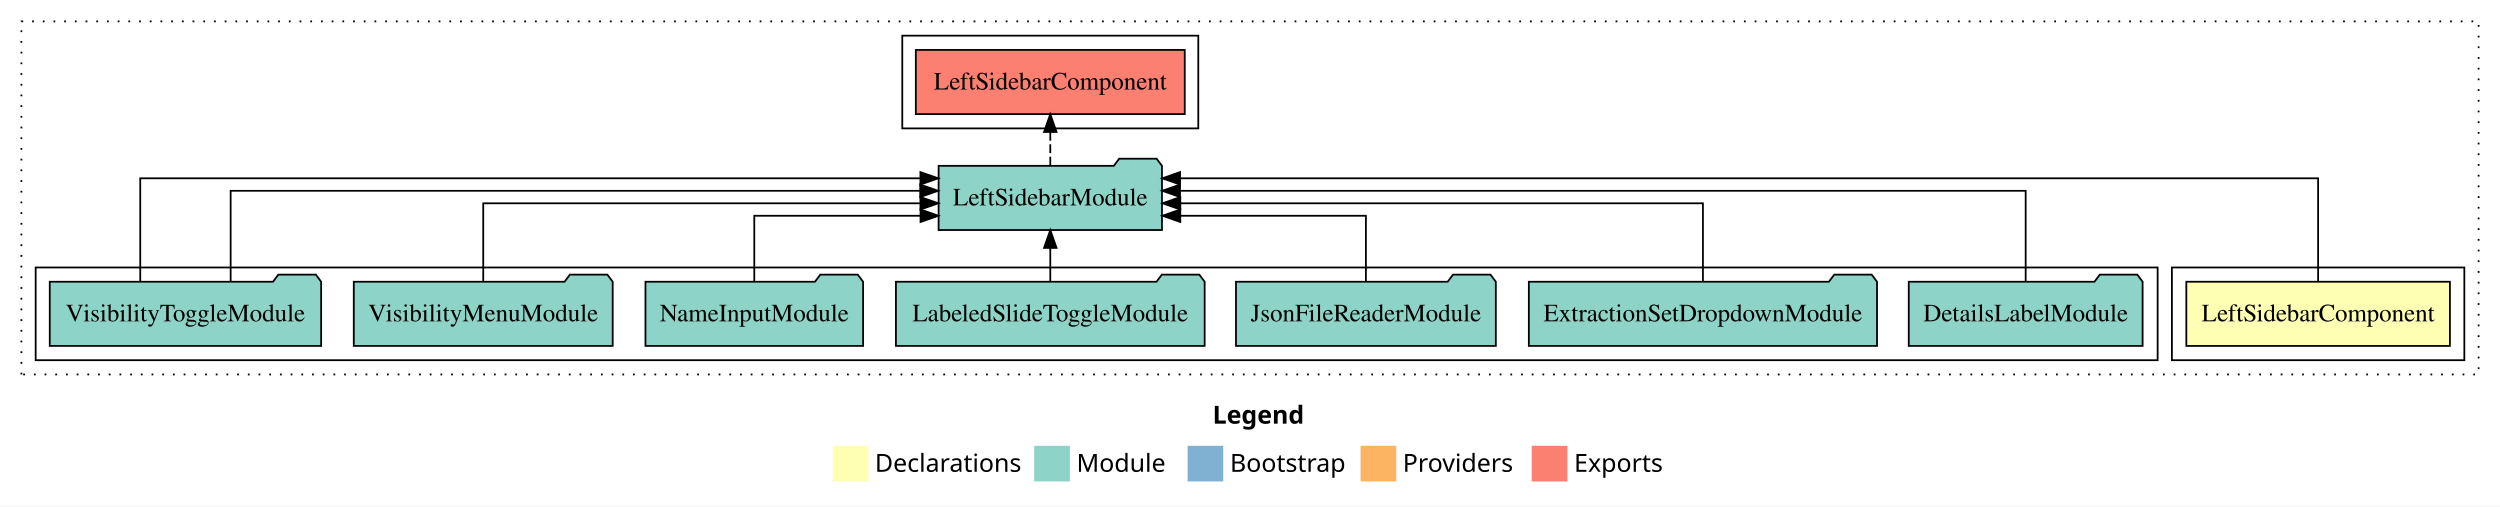
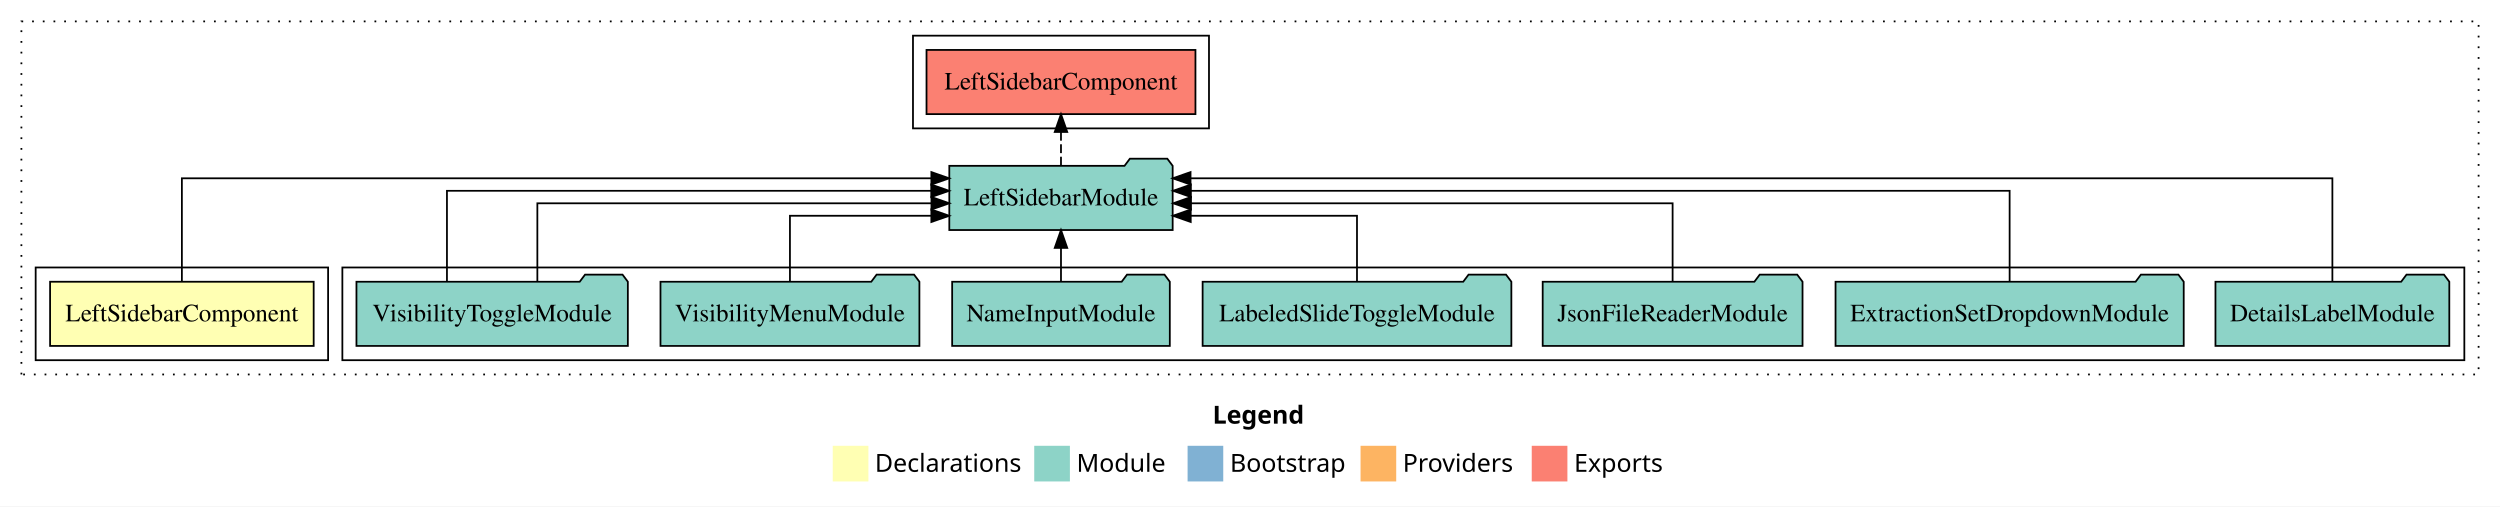
<svg xmlns="http://www.w3.org/2000/svg" width="1402pt" height="284pt" viewBox="0.00 0.00 1402.00 284.00">
  <g id="graph0" class="graph" transform="scale(1 1) rotate(0) translate(4 280)">
    <polygon fill="white" stroke="transparent" points="-4,4 -4,-280 1398,-280 1398,4 -4,4" />
    <text text-anchor="start" x="676.01" y="-42.4" font-family="Times-12" font-weight="bold" font-size="14.00">Legend</text>
    <polygon fill="#ffffb3" stroke="transparent" points="463,-10 463,-30 483,-30 483,-10 463,-10" />
    <text text-anchor="start" x="486.63" y="-15.4" font-family="Times-12" font-size="14.00">  Declarations</text>
    <polygon fill="#8dd3c7" stroke="transparent" points="576,-10 576,-30 596,-30 596,-10 576,-10" />
    <text text-anchor="start" x="599.73" y="-15.4" font-family="Times-12" font-size="14.00">  Module</text>
    <polygon fill="#80b1d3" stroke="transparent" points="662,-10 662,-30 682,-30 682,-10 662,-10" />
    <text text-anchor="start" x="685.78" y="-15.4" font-family="Times-12" font-size="14.00">  Bootstrap</text>
    <polygon fill="#fdb462" stroke="transparent" points="759,-10 759,-30 779,-30 779,-10 759,-10" />
    <text text-anchor="start" x="782.67" y="-15.4" font-family="Times-12" font-size="14.00">  Providers</text>
    <polygon fill="#fb8072" stroke="transparent" points="855,-10 855,-30 875,-30 875,-10 855,-10" />
    <text text-anchor="start" x="878.73" y="-15.4" font-family="Times-12" font-size="14.00">  Exports</text>
    <g id="clust1" class="cluster">
      <polygon fill="none" stroke="black" stroke-dasharray="1,5" points="8,-70 8,-268 1386,-268 1386,-70 8,-70" />
    </g>
-     <g id="clust2" class="cluster">
-       <polygon fill="none" stroke="black" points="1214,-78 1214,-130 1378,-130 1378,-78 1214,-78" />
-     </g>
    <g id="clust5" class="cluster">
-       <polygon fill="none" stroke="black" points="502,-208 502,-260 668,-260 668,-208 502,-208" />
+       <polygon fill="none" stroke="black" points="508,-208 508,-260 674,-260 674,-208 508,-208" />
    </g>
    <g id="clust4" class="cluster">
-       <polygon fill="none" stroke="black" points="16,-78 16,-130 1206,-130 1206,-78 16,-78" />
+       <polygon fill="none" stroke="black" points="188,-78 188,-130 1378,-130 1378,-78 188,-78" />
+     </g>
+     <g id="clust2" class="cluster">
+       <polygon fill="none" stroke="black" points="16,-78 16,-130 180,-130 180,-78 16,-78" />
    </g>
    <g id="node1" class="node">
-       <polygon fill="#ffffb3" stroke="black" points="1369.91,-122 1222.09,-122 1222.09,-86 1369.91,-86 1369.91,-122" />
-       <text text-anchor="middle" x="1296" y="-99.8" font-family="Times,serif" font-size="14.00">LeftSidebarComponent</text>
+       <polygon fill="#ffffb3" stroke="black" points="171.91,-122 24.09,-122 24.09,-86 171.91,-86 171.91,-122" />
+       <text text-anchor="middle" x="98" y="-99.8" font-family="Times,serif" font-size="14.00">LeftSidebarComponent</text>
    </g>
    <g id="node2" class="node">
-       <polygon fill="#8dd3c7" stroke="black" points="647.63,-187 644.63,-191 623.63,-191 620.63,-187 522.37,-187 522.37,-151 647.63,-151 647.63,-187" />
-       <text text-anchor="middle" x="585" y="-164.8" font-family="Times,serif" font-size="14.00">LeftSidebarModule</text>
+       <polygon fill="#8dd3c7" stroke="black" points="653.63,-187 650.63,-191 629.63,-191 626.63,-187 528.37,-187 528.37,-151 653.63,-151 653.63,-187" />
+       <text text-anchor="middle" x="591" y="-164.8" font-family="Times,serif" font-size="14.00">LeftSidebarModule</text>
    </g>
    <g id="edge1" class="edge">
-       <path fill="none" stroke="black" d="M1296,-122.01C1296,-144.49 1296,-180 1296,-180 1296,-180 657.78,-180 657.78,-180" />
-       <polygon fill="black" stroke="black" points="657.78,-176.5 647.78,-180 657.78,-183.5 657.78,-176.5" />
+       <path fill="none" stroke="black" d="M98,-122.01C98,-144.49 98,-180 98,-180 98,-180 518.31,-180 518.31,-180" />
+       <polygon fill="black" stroke="black" points="518.31,-183.5 528.31,-180 518.31,-176.5 518.31,-183.5" />
    </g>
    <g id="node10" class="node">
-       <polygon fill="#fb8072" stroke="black" points="660.41,-252 509.59,-252 509.59,-216 660.41,-216 660.41,-252" />
-       <text text-anchor="middle" x="585" y="-229.8" font-family="Times,serif" font-size="14.00">LeftSidebarComponent </text>
+       <polygon fill="#fb8072" stroke="black" points="666.41,-252 515.59,-252 515.59,-216 666.41,-216 666.41,-252" />
+       <text text-anchor="middle" x="591" y="-229.8" font-family="Times,serif" font-size="14.00">LeftSidebarComponent </text>
    </g>
    <g id="edge10" class="edge">
-       <path fill="none" stroke="black" stroke-dasharray="5,2" d="M585,-187.11C585,-187.11 585,-205.99 585,-205.99" />
-       <polygon fill="black" stroke="black" points="581.5,-205.99 585,-215.99 588.5,-205.99 581.5,-205.99" />
+       <path fill="none" stroke="black" stroke-dasharray="5,2" d="M591,-187.11C591,-187.11 591,-205.99 591,-205.99" />
+       <polygon fill="black" stroke="black" points="587.5,-205.99 591,-215.99 594.5,-205.99 587.5,-205.99" />
    </g>
    <g id="node3" class="node">
-       <polygon fill="#8dd3c7" stroke="black" points="1197.57,-122 1194.57,-126 1173.57,-126 1170.57,-122 1066.43,-122 1066.43,-86 1197.57,-86 1197.57,-122" />
-       <text text-anchor="middle" x="1132" y="-99.8" font-family="Times,serif" font-size="14.00">DetailsLabelModule</text>
+       <polygon fill="#8dd3c7" stroke="black" points="1369.57,-122 1366.57,-126 1345.57,-126 1342.57,-122 1238.43,-122 1238.43,-86 1369.57,-86 1369.57,-122" />
+       <text text-anchor="middle" x="1304" y="-99.8" font-family="Times,serif" font-size="14.00">DetailsLabelModule</text>
    </g>
    <g id="edge2" class="edge">
-       <path fill="none" stroke="black" d="M1132,-122.13C1132,-142.57 1132,-173 1132,-173 1132,-173 657.75,-173 657.75,-173" />
-       <polygon fill="black" stroke="black" points="657.75,-169.5 647.75,-173 657.75,-176.5 657.75,-169.5" />
+       <path fill="none" stroke="black" d="M1304,-122.01C1304,-144.49 1304,-180 1304,-180 1304,-180 663.65,-180 663.65,-180" />
+       <polygon fill="black" stroke="black" points="663.65,-176.5 653.65,-180 663.65,-183.5 663.65,-176.5" />
    </g>
    <g id="node4" class="node">
-       <polygon fill="#8dd3c7" stroke="black" points="1048.63,-122 1045.63,-126 1024.63,-126 1021.63,-122 853.37,-122 853.37,-86 1048.63,-86 1048.63,-122" />
-       <text text-anchor="middle" x="951" y="-99.8" font-family="Times,serif" font-size="14.00">ExtractionSetDropdownModule</text>
+       <polygon fill="#8dd3c7" stroke="black" points="1220.63,-122 1217.63,-126 1196.63,-126 1193.63,-122 1025.37,-122 1025.37,-86 1220.63,-86 1220.63,-122" />
+       <text text-anchor="middle" x="1123" y="-99.8" font-family="Times,serif" font-size="14.00">ExtractionSetDropdownModule</text>
    </g>
    <g id="edge3" class="edge">
-       <path fill="none" stroke="black" d="M951,-122.27C951,-140.56 951,-166 951,-166 951,-166 657.92,-166 657.92,-166" />
-       <polygon fill="black" stroke="black" points="657.92,-162.5 647.92,-166 657.92,-169.5 657.92,-162.5" />
+       <path fill="none" stroke="black" d="M1123,-122.13C1123,-142.57 1123,-173 1123,-173 1123,-173 663.85,-173 663.85,-173" />
+       <polygon fill="black" stroke="black" points="663.85,-169.5 653.85,-173 663.85,-176.5 663.85,-169.5" />
    </g>
    <g id="node5" class="node">
-       <polygon fill="#8dd3c7" stroke="black" points="834.86,-122 831.86,-126 810.86,-126 807.86,-122 689.14,-122 689.14,-86 834.86,-86 834.86,-122" />
-       <text text-anchor="middle" x="762" y="-99.8" font-family="Times,serif" font-size="14.00">JsonFileReaderModule</text>
+       <polygon fill="#8dd3c7" stroke="black" points="1006.86,-122 1003.86,-126 982.86,-126 979.86,-122 861.14,-122 861.14,-86 1006.86,-86 1006.86,-122" />
+       <text text-anchor="middle" x="934" y="-99.8" font-family="Times,serif" font-size="14.00">JsonFileReaderModule</text>
    </g>
    <g id="edge4" class="edge">
-       <path fill="none" stroke="black" d="M762,-122.01C762,-138.05 762,-159 762,-159 762,-159 657.9,-159 657.9,-159" />
-       <polygon fill="black" stroke="black" points="657.9,-155.5 647.9,-159 657.9,-162.5 657.9,-155.5" />
+       <path fill="none" stroke="black" d="M934,-122.27C934,-140.56 934,-166 934,-166 934,-166 663.91,-166 663.91,-166" />
+       <polygon fill="black" stroke="black" points="663.91,-162.5 653.91,-166 663.91,-169.5 663.91,-162.5" />
    </g>
    <g id="node6" class="node">
-       <polygon fill="#8dd3c7" stroke="black" points="671.57,-122 668.57,-126 647.57,-126 644.57,-122 498.43,-122 498.43,-86 671.57,-86 671.57,-122" />
-       <text text-anchor="middle" x="585" y="-99.8" font-family="Times,serif" font-size="14.00">LabeledSlideToggleModule</text>
+       <polygon fill="#8dd3c7" stroke="black" points="843.57,-122 840.57,-126 819.57,-126 816.57,-122 670.43,-122 670.43,-86 843.57,-86 843.57,-122" />
+       <text text-anchor="middle" x="757" y="-99.8" font-family="Times,serif" font-size="14.00">LabeledSlideToggleModule</text>
    </g>
    <g id="edge5" class="edge">
-       <path fill="none" stroke="black" d="M585,-122.11C585,-122.11 585,-140.99 585,-140.99" />
-       <polygon fill="black" stroke="black" points="581.5,-140.99 585,-150.99 588.5,-140.99 581.5,-140.99" />
+       <path fill="none" stroke="black" d="M757,-122.01C757,-138.05 757,-159 757,-159 757,-159 663.76,-159 663.76,-159" />
+       <polygon fill="black" stroke="black" points="663.76,-155.5 653.76,-159 663.76,-162.5 663.76,-155.5" />
    </g>
    <g id="node7" class="node">
-       <polygon fill="#8dd3c7" stroke="black" points="480.03,-122 477.03,-126 456.03,-126 453.03,-122 357.97,-122 357.97,-86 480.03,-86 480.03,-122" />
-       <text text-anchor="middle" x="419" y="-99.8" font-family="Times,serif" font-size="14.00">NameInputModule</text>
+       <polygon fill="#8dd3c7" stroke="black" points="652.03,-122 649.03,-126 628.03,-126 625.03,-122 529.97,-122 529.97,-86 652.03,-86 652.03,-122" />
+       <text text-anchor="middle" x="591" y="-99.8" font-family="Times,serif" font-size="14.00">NameInputModule</text>
    </g>
    <g id="edge6" class="edge">
-       <path fill="none" stroke="black" d="M419,-122.01C419,-138.05 419,-159 419,-159 419,-159 512.24,-159 512.24,-159" />
-       <polygon fill="black" stroke="black" points="512.24,-162.5 522.24,-159 512.24,-155.5 512.24,-162.5" />
+       <path fill="none" stroke="black" d="M591,-122.11C591,-122.11 591,-140.99 591,-140.99" />
+       <polygon fill="black" stroke="black" points="587.5,-140.99 591,-150.99 594.5,-140.99 587.5,-140.99" />
    </g>
    <g id="node8" class="node">
-       <polygon fill="#8dd3c7" stroke="black" points="339.6,-122 336.6,-126 315.6,-126 312.6,-122 194.4,-122 194.4,-86 339.6,-86 339.6,-122" />
-       <text text-anchor="middle" x="267" y="-99.8" font-family="Times,serif" font-size="14.00">VisibilityMenuModule</text>
+       <polygon fill="#8dd3c7" stroke="black" points="511.6,-122 508.6,-126 487.6,-126 484.6,-122 366.4,-122 366.4,-86 511.6,-86 511.6,-122" />
+       <text text-anchor="middle" x="439" y="-99.8" font-family="Times,serif" font-size="14.00">VisibilityMenuModule</text>
    </g>
    <g id="edge7" class="edge">
-       <path fill="none" stroke="black" d="M267,-122.27C267,-140.56 267,-166 267,-166 267,-166 512.17,-166 512.17,-166" />
-       <polygon fill="black" stroke="black" points="512.17,-169.5 522.17,-166 512.17,-162.5 512.17,-169.5" />
+       <path fill="none" stroke="black" d="M439,-122.01C439,-138.05 439,-159 439,-159 439,-159 518.3,-159 518.3,-159" />
+       <polygon fill="black" stroke="black" points="518.3,-162.5 528.3,-159 518.3,-155.5 518.3,-162.5" />
    </g>
    <g id="node9" class="node">
-       <polygon fill="#8dd3c7" stroke="black" points="176.1,-122 173.1,-126 152.1,-126 149.1,-122 23.9,-122 23.9,-86 176.1,-86 176.1,-122" />
-       <text text-anchor="middle" x="100" y="-99.8" font-family="Times,serif" font-size="14.00">VisibilityToggleModule</text>
+       <polygon fill="#8dd3c7" stroke="black" points="348.1,-122 345.1,-126 324.1,-126 321.1,-122 195.9,-122 195.9,-86 348.1,-86 348.1,-122" />
+       <text text-anchor="middle" x="272" y="-99.8" font-family="Times,serif" font-size="14.00">VisibilityToggleModule</text>
    </g>
    <g id="edge8" class="edge">
-       <path fill="none" stroke="black" d="M125.35,-122.13C125.35,-142.57 125.35,-173 125.35,-173 125.35,-173 512.05,-173 512.05,-173" />
-       <polygon fill="black" stroke="black" points="512.05,-176.5 522.05,-173 512.05,-169.5 512.05,-176.5" />
+       <path fill="none" stroke="black" d="M297.35,-122.27C297.35,-140.56 297.35,-166 297.35,-166 297.35,-166 518.36,-166 518.36,-166" />
+       <polygon fill="black" stroke="black" points="518.37,-169.5 528.36,-166 518.36,-162.5 518.37,-169.5" />
    </g>
    <g id="edge9" class="edge">
-       <path fill="none" stroke="black" d="M74.65,-122.01C74.65,-144.49 74.65,-180 74.65,-180 74.65,-180 512.17,-180 512.17,-180" />
-       <polygon fill="black" stroke="black" points="512.17,-183.5 522.17,-180 512.17,-176.5 512.17,-183.5" />
+       <path fill="none" stroke="black" d="M246.65,-122.13C246.65,-142.57 246.65,-173 246.65,-173 246.65,-173 518.24,-173 518.24,-173" />
+       <polygon fill="black" stroke="black" points="518.24,-176.5 528.24,-173 518.24,-169.5 518.24,-176.5" />
    </g>
  </g>
</svg>
